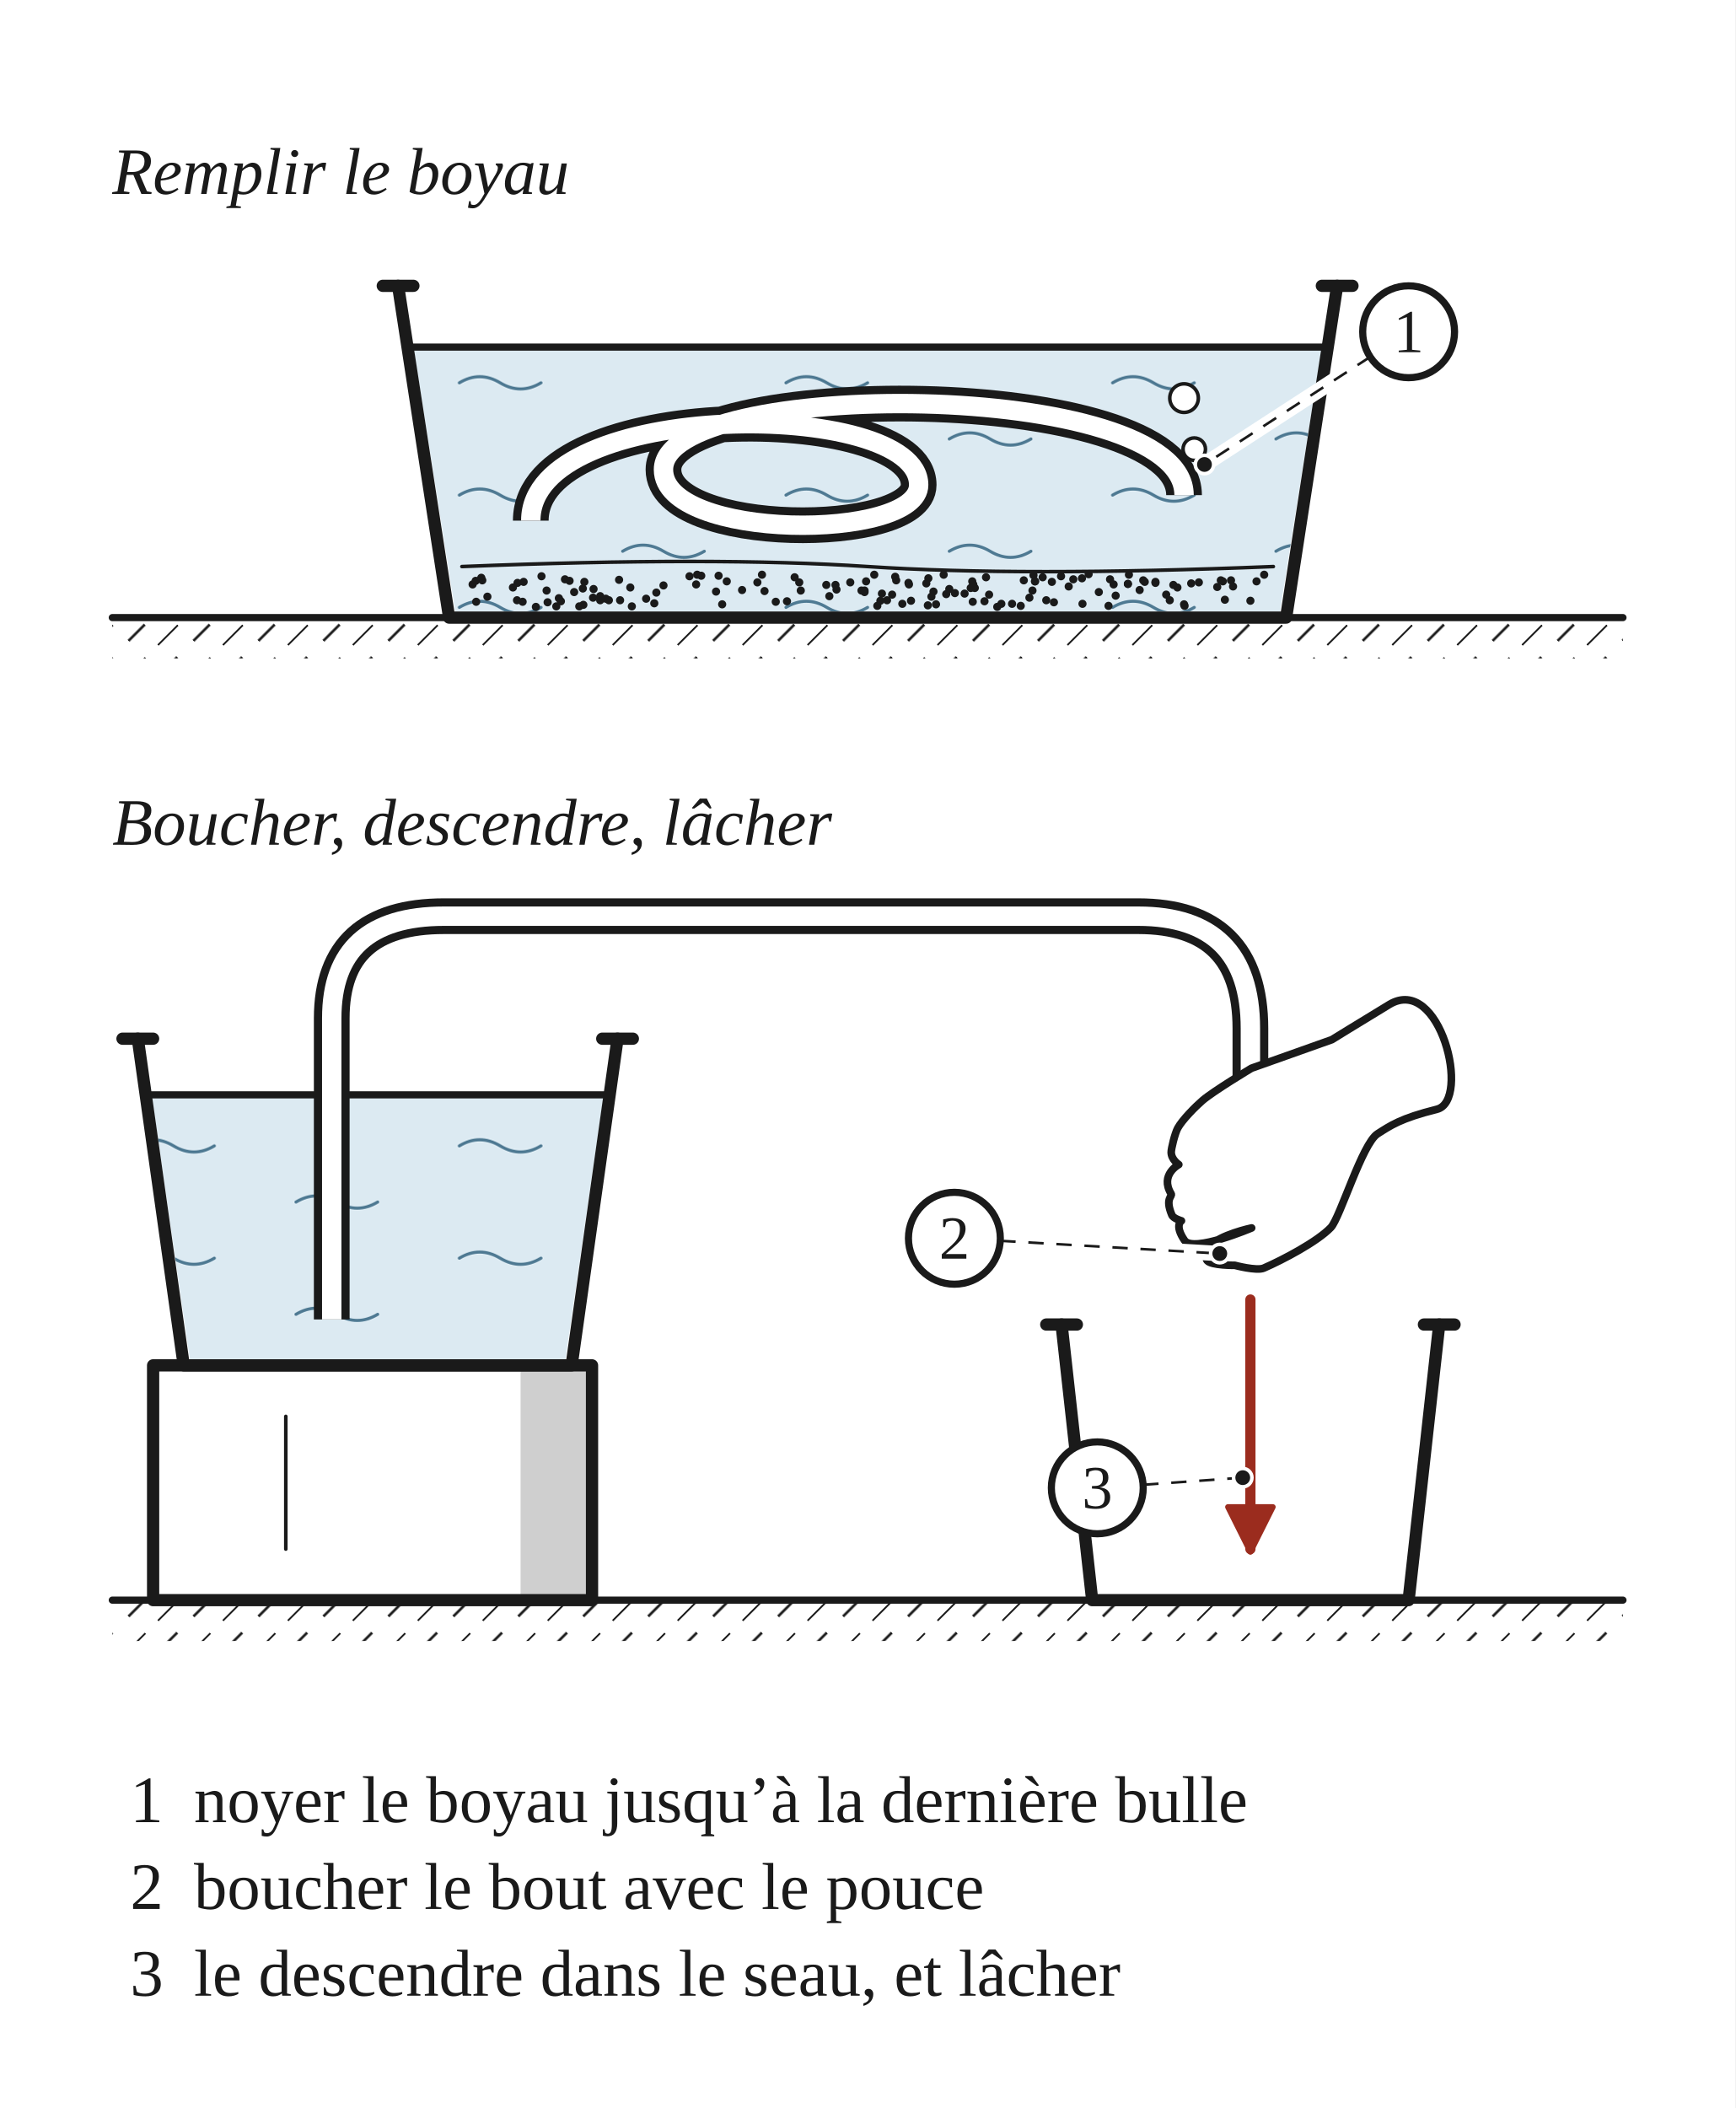
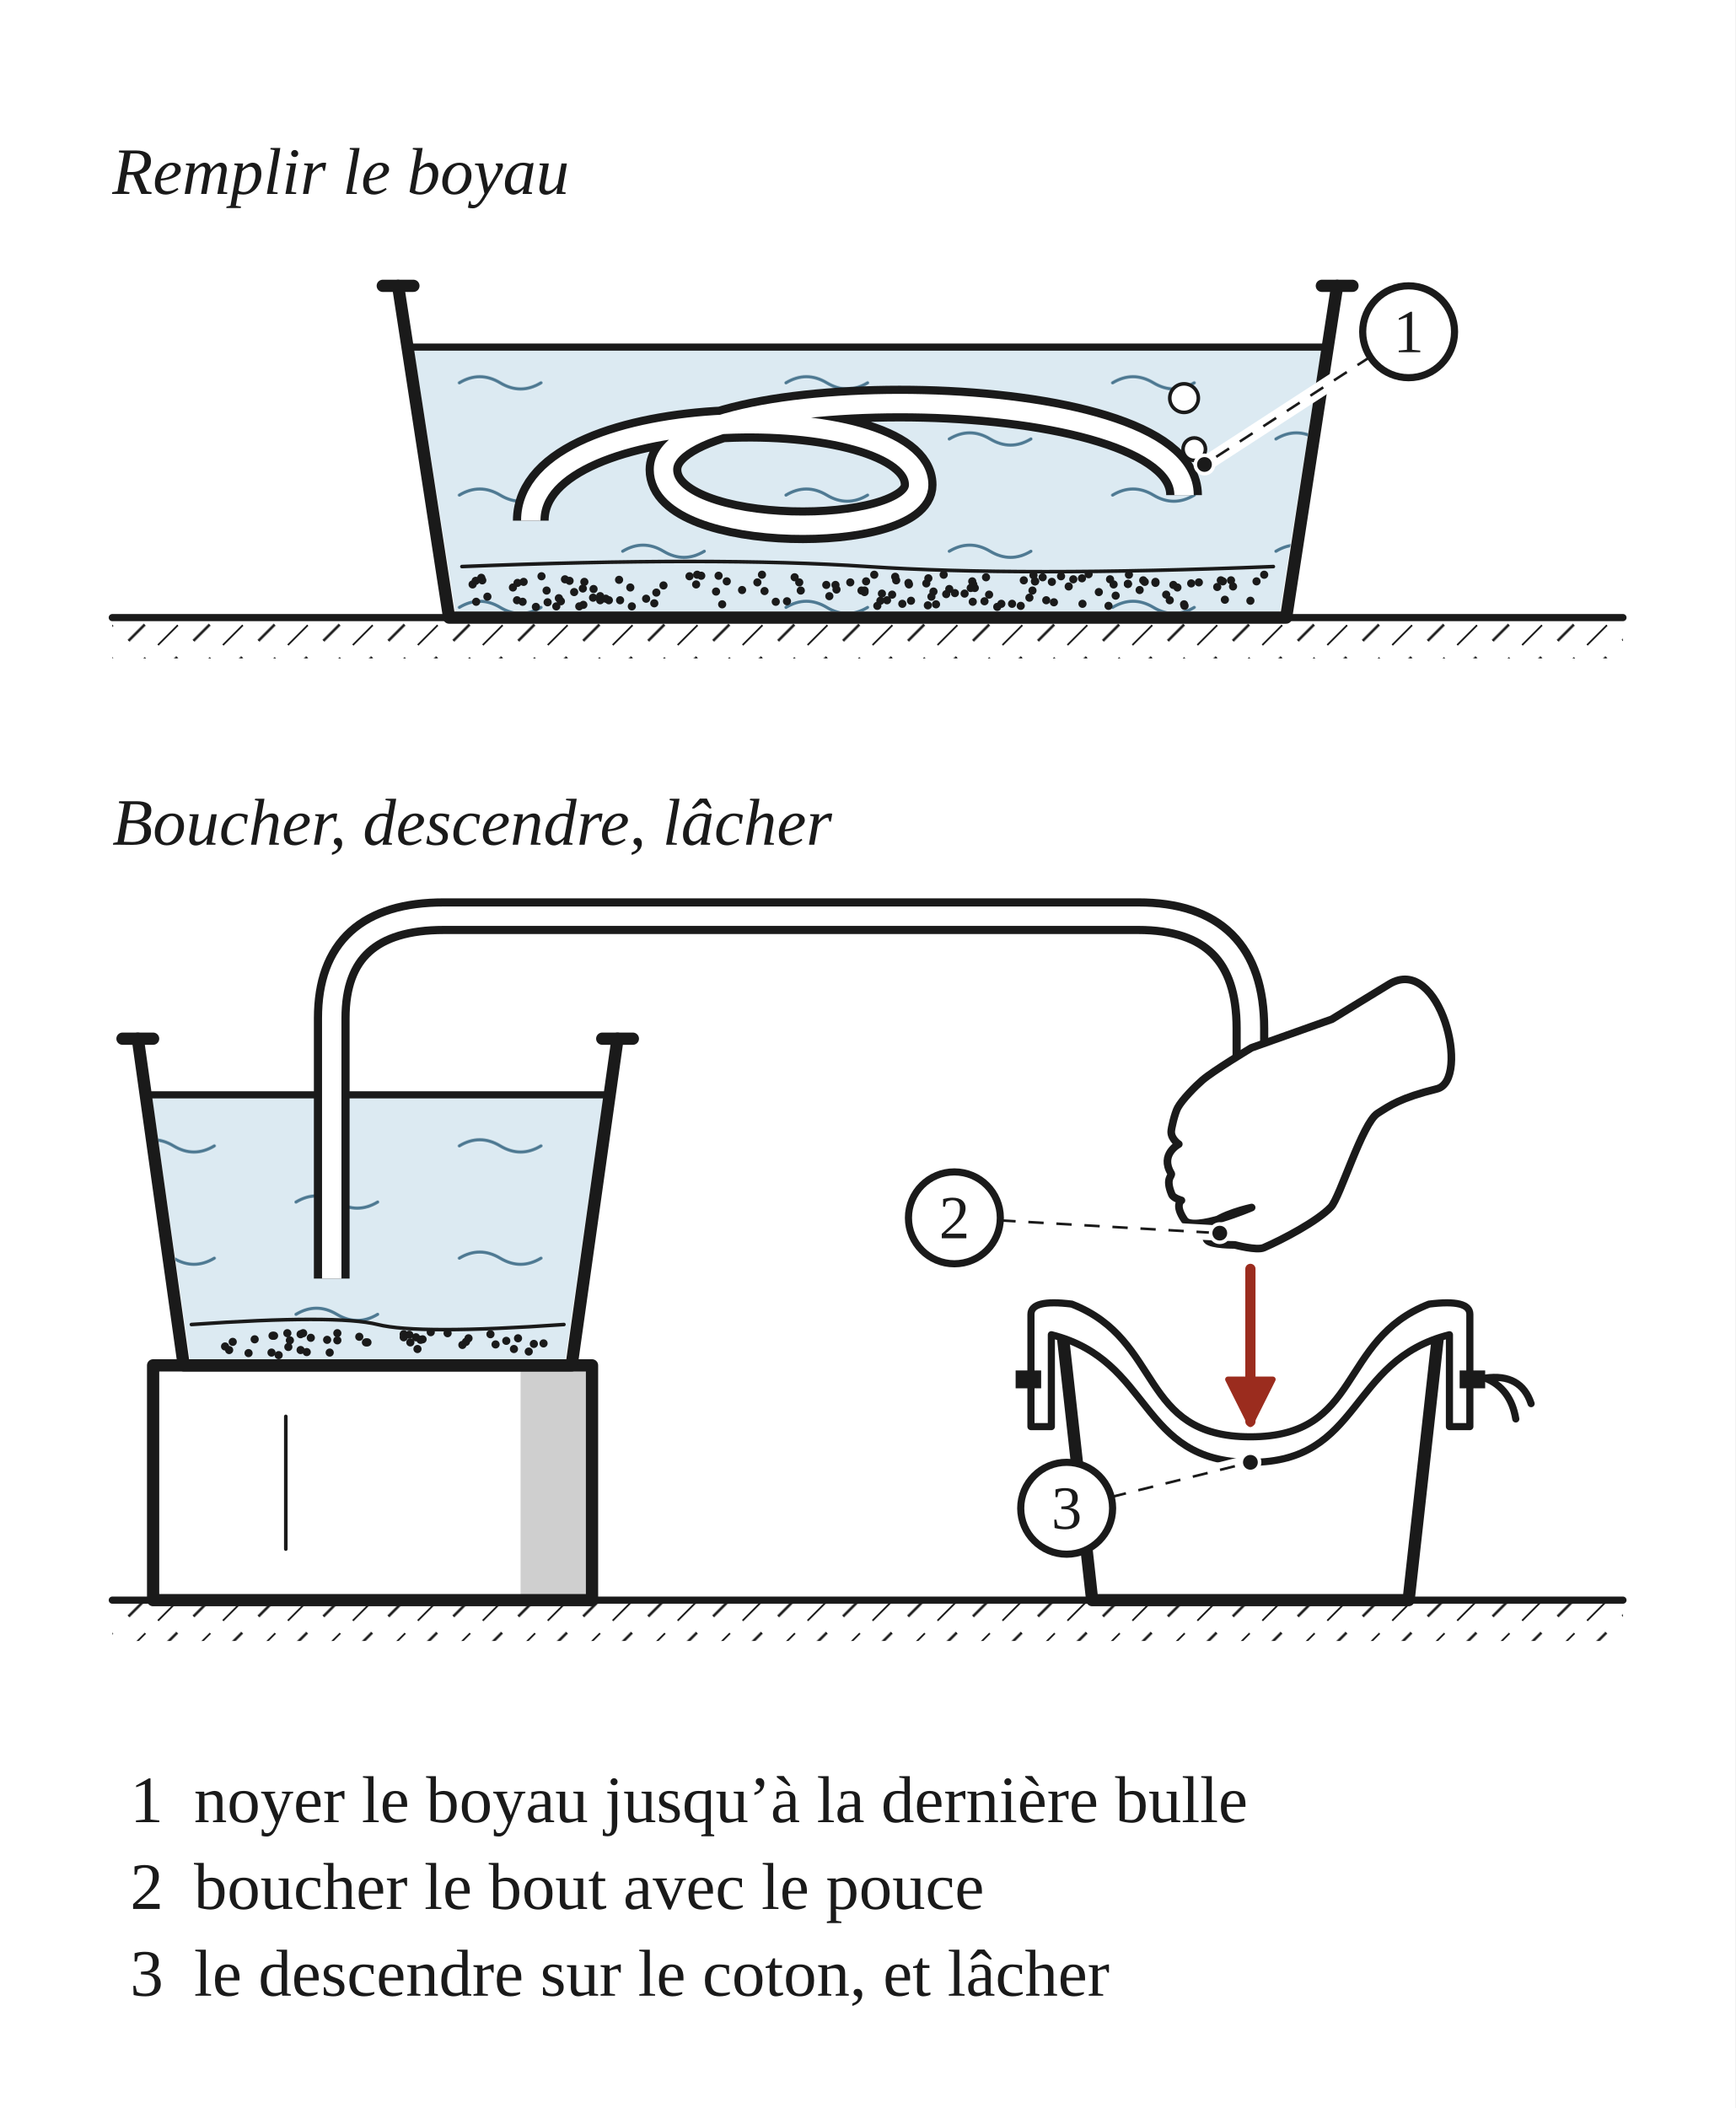
<svg xmlns="http://www.w3.org/2000/svg" width="340" height="413" viewBox="0 0 340 413" role="img">
  <defs>
    <pattern id="h-terre" width="9" height="9" patternUnits="userSpaceOnUse" patternTransform="rotate(45)">
      <line x1="0" y1="0" x2="0" y2="5.5" stroke="#1A1A1A" stroke-width="0.7" />
      <line x1="4.5" y1="4.5" x2="4.5" y2="9" stroke="#1A1A1A" stroke-width="0.5" />
    </pattern>
    <pattern id="h-eau" width="64" height="22" patternUnits="userSpaceOnUse">
      <rect width="64" height="22" fill="#DCEAF2" />
      <path d="M4 7 q4 -2.4 8 0 t8 0 M36 18 q4 -2.4 8 0 t8 0" fill="none" stroke="#4F7A93" stroke-width="0.6" stroke-linecap="round" />
    </pattern>
    <marker id="fl-r" viewBox="0 0 10 10" refX="8.5" refY="5" markerWidth="5.5" markerHeight="5.5" orient="auto-start-reverse">
      <path d="M1 1 L9 5 L1 9 Z" fill="#9B2C1E" stroke="#9B2C1E" stroke-width="1" stroke-linejoin="round" />
    </marker>
  </defs>
  <rect x="0" y="0" width="340" height="413" fill="#FFFFFF" />
  <text x="22" y="38" font-family="Georgia, 'Times New Roman', serif" font-size="13" font-style="italic" fill="#1A1A1A">Remplir le boyau</text>
  <g transform="translate(22 46)" data-vue="remplir">
    <rect x="0" y="75" width="296" height="8" fill="url(#h-terre)" stroke="none" />
    <line x1="0" y1="75" x2="296" y2="75" fill="none" stroke="#1A1A1A" stroke-width="1.4" stroke-linejoin="round" stroke-linecap="round" />
    <path d="M59 22 L237 22 L228.8 73.8 L67.2 73.8 Z" fill="url(#h-eau)" stroke="none" />
    <line x1="59" y1="22" x2="237" y2="22" fill="none" stroke="#1A1A1A" stroke-width="1.4" stroke-linejoin="round" stroke-linecap="round" />
    <circle cx="84.1" cy="66.9" r="0.8" fill="#1A1A1A" stroke="none" />
    <circle cx="168.7" cy="68.5" r="0.8" fill="#1A1A1A" stroke="none" />
    <circle cx="120.4" cy="67.9" r="0.8" fill="#1A1A1A" stroke="none" />
    <circle cx="149.9" cy="72.7" r="0.8" fill="#1A1A1A" stroke="none" />
    <circle cx="199.2" cy="66.6" r="0.8" fill="#1A1A1A" stroke="none" />
    <circle cx="180.8" cy="67.9" r="0.8" fill="#1A1A1A" stroke="none" />
    <circle cx="83" cy="72.9" r="0.8" fill="#1A1A1A" stroke="none" />
    <circle cx="201.3" cy="69.6" r="0.8" fill="#1A1A1A" stroke="none" />
    <circle cx="185.9" cy="66.9" r="0.8" fill="#1A1A1A" stroke="none" />
    <circle cx="140.5" cy="70.8" r="0.8" fill="#1A1A1A" stroke="none" />
    <circle cx="224.2" cy="67.9" r="0.8" fill="#1A1A1A" stroke="none" />
    <circle cx="202.3" cy="68" r="0.8" fill="#1A1A1A" stroke="none" />
    <circle cx="99.5" cy="71.6" r="0.8" fill="#1A1A1A" stroke="none" />
    <circle cx="94.2" cy="71.1" r="0.8" fill="#1A1A1A" stroke="none" />
    <circle cx="127.8" cy="69.8" r="0.8" fill="#1A1A1A" stroke="none" />
    <circle cx="218" cy="71.5" r="0.8" fill="#1A1A1A" stroke="none" />
    <circle cx="210" cy="72.4" r="0.8" fill="#1A1A1A" stroke="none" />
    <circle cx="170.9" cy="71.8" r="0.8" fill="#1A1A1A" stroke="none" />
    <circle cx="180.8" cy="67.9" r="0.8" fill="#1A1A1A" stroke="none" />
    <circle cx="118.3" cy="69.9" r="0.8" fill="#1A1A1A" stroke="none" />
    <circle cx="210.1" cy="72.7" r="0.8" fill="#1A1A1A" stroke="none" />
    <circle cx="196.6" cy="70.7" r="0.8" fill="#1A1A1A" stroke="none" />
    <circle cx="119.5" cy="72.4" r="0.8" fill="#1A1A1A" stroke="none" />
    <circle cx="101.5" cy="69.1" r="0.8" fill="#1A1A1A" stroke="none" />
    <circle cx="195.5" cy="67.5" r="0.8" fill="#1A1A1A" stroke="none" />
    <circle cx="176.3" cy="72.3" r="0.8" fill="#1A1A1A" stroke="none" />
    <circle cx="191.3" cy="66.5" r="0.8" fill="#1A1A1A" stroke="none" />
    <circle cx="160.9" cy="69.9" r="0.8" fill="#1A1A1A" stroke="none" />
    <circle cx="187.4" cy="68.9" r="0.8" fill="#1A1A1A" stroke="none" />
    <circle cx="115.4" cy="66.8" r="0.8" fill="#1A1A1A" stroke="none" />
    <circle cx="71.2" cy="67.8" r="0.8" fill="#1A1A1A" stroke="none" />
    <circle cx="171.2" cy="67.1" r="0.8" fill="#1A1A1A" stroke="none" />
    <circle cx="159.8" cy="72.6" r="0.8" fill="#1A1A1A" stroke="none" />
    <circle cx="178.6" cy="67.7" r="0.8" fill="#1A1A1A" stroke="none" />
    <circle cx="96.7" cy="71.3" r="0.8" fill="#1A1A1A" stroke="none" />
    <circle cx="156.1" cy="68.5" r="0.8" fill="#1A1A1A" stroke="none" />
    <circle cx="80.4" cy="71.9" r="0.8" fill="#1A1A1A" stroke="none" />
    <circle cx="184.5" cy="72" r="0.8" fill="#1A1A1A" stroke="none" />
    <circle cx="180.5" cy="66.7" r="0.8" fill="#1A1A1A" stroke="none" />
    <circle cx="95.6" cy="70.8" r="0.8" fill="#1A1A1A" stroke="none" />
    <circle cx="168.5" cy="67.9" r="0.8" fill="#1A1A1A" stroke="none" />
    <circle cx="134.6" cy="68.1" r="0.8" fill="#1A1A1A" stroke="none" />
    <circle cx="106.6" cy="70.1" r="0.8" fill="#1A1A1A" stroke="none" />
    <circle cx="225.7" cy="66.6" r="0.8" fill="#1A1A1A" stroke="none" />
    <circle cx="180.3" cy="69.7" r="0.8" fill="#1A1A1A" stroke="none" />
    <circle cx="87" cy="72.8" r="0.8" fill="#1A1A1A" stroke="none" />
    <circle cx="160.5" cy="70.9" r="0.8" fill="#1A1A1A" stroke="none" />
    <circle cx="223" cy="71.7" r="0.8" fill="#1A1A1A" stroke="none" />
    <circle cx="202" cy="67.7" r="0.8" fill="#1A1A1A" stroke="none" />
    <circle cx="79.3" cy="71.6" r="0.8" fill="#1A1A1A" stroke="none" />
    <circle cx="167" cy="70.3" r="0.8" fill="#1A1A1A" stroke="none" />
    <circle cx="179.7" cy="71.1" r="0.8" fill="#1A1A1A" stroke="none" />
    <circle cx="163.4" cy="70.4" r="0.8" fill="#1A1A1A" stroke="none" />
    <circle cx="104.6" cy="71.3" r="0.8" fill="#1A1A1A" stroke="none" />
    <circle cx="101.8" cy="72.8" r="0.8" fill="#1A1A1A" stroke="none" />
    <circle cx="182.3" cy="67.1" r="0.8" fill="#1A1A1A" stroke="none" />
    <circle cx="92.3" cy="72.5" r="0.8" fill="#1A1A1A" stroke="none" />
    <circle cx="94.3" cy="69.4" r="0.8" fill="#1A1A1A" stroke="none" />
    <circle cx="79.4" cy="68.2" r="0.8" fill="#1A1A1A" stroke="none" />
    <circle cx="71.3" cy="71.9" r="0.8" fill="#1A1A1A" stroke="none" />
    <circle cx="156" cy="68.2" r="0.8" fill="#1A1A1A" stroke="none" />
    <circle cx="161.4" cy="72.4" r="0.8" fill="#1A1A1A" stroke="none" />
    <circle cx="92.5" cy="68" r="0.8" fill="#1A1A1A" stroke="none" />
    <circle cx="153.4" cy="67" r="0.8" fill="#1A1A1A" stroke="none" />
    <circle cx="146.8" cy="69.7" r="0.8" fill="#1A1A1A" stroke="none" />
    <circle cx="164" cy="69.4" r="0.8" fill="#1A1A1A" stroke="none" />
    <circle cx="72.3" cy="67.2" r="0.8" fill="#1A1A1A" stroke="none" />
    <circle cx="168.2" cy="69.2" r="0.8" fill="#1A1A1A" stroke="none" />
    <circle cx="147.4" cy="69.7" r="0.8" fill="#1A1A1A" stroke="none" />
    <circle cx="87.9" cy="71.8" r="0.8" fill="#1A1A1A" stroke="none" />
    <circle cx="212.9" cy="68.1" r="0.8" fill="#1A1A1A" stroke="none" />
    <circle cx="193.3" cy="70" r="0.8" fill="#1A1A1A" stroke="none" />
    <circle cx="126.4" cy="68.1" r="0.8" fill="#1A1A1A" stroke="none" />
    <circle cx="141.9" cy="69.5" r="0.8" fill="#1A1A1A" stroke="none" />
    <circle cx="153.6" cy="67.7" r="0.8" fill="#1A1A1A" stroke="none" />
    <circle cx="88.7" cy="67.5" r="0.8" fill="#1A1A1A" stroke="none" />
    <circle cx="199" cy="68.4" r="0.8" fill="#1A1A1A" stroke="none" />
    <circle cx="183" cy="71.6" r="0.8" fill="#1A1A1A" stroke="none" />
    <circle cx="190" cy="67.3" r="0.8" fill="#1A1A1A" stroke="none" />
    <circle cx="168.6" cy="71.9" r="0.8" fill="#1A1A1A" stroke="none" />
    <circle cx="173.4" cy="72.9" r="0.8" fill="#1A1A1A" stroke="none" />
    <circle cx="87.5" cy="71.2" r="0.8" fill="#1A1A1A" stroke="none" />
    <circle cx="95.6" cy="71.6" r="0.8" fill="#1A1A1A" stroke="none" />
    <circle cx="196.2" cy="68.5" r="0.8" fill="#1A1A1A" stroke="none" />
    <circle cx="152.8" cy="70.5" r="0.8" fill="#1A1A1A" stroke="none" />
    <circle cx="174.2" cy="72.3" r="0.8" fill="#1A1A1A" stroke="none" />
    <circle cx="114.6" cy="66.6" r="0.8" fill="#1A1A1A" stroke="none" />
    <circle cx="85.3" cy="72" r="0.8" fill="#1A1A1A" stroke="none" />
    <circle cx="178" cy="72.7" r="0.8" fill="#1A1A1A" stroke="none" />
    <circle cx="99.3" cy="67.6" r="0.8" fill="#1A1A1A" stroke="none" />
    <circle cx="204.4" cy="68.2" r="0.8" fill="#1A1A1A" stroke="none" />
    <circle cx="89.6" cy="67.8" r="0.8" fill="#1A1A1A" stroke="none" />
    <circle cx="162.9" cy="66.6" r="0.8" fill="#1A1A1A" stroke="none" />
    <circle cx="211.4" cy="68.3" r="0.8" fill="#1A1A1A" stroke="none" />
    <circle cx="216.5" cy="69" r="0.8" fill="#1A1A1A" stroke="none" />
    <circle cx="80.6" cy="68" r="0.8" fill="#1A1A1A" stroke="none" />
    <circle cx="206.5" cy="70.5" r="0.8" fill="#1A1A1A" stroke="none" />
    <circle cx="92.2" cy="69.3" r="0.8" fill="#1A1A1A" stroke="none" />
    <circle cx="139.9" cy="68.6" r="0.8" fill="#1A1A1A" stroke="none" />
    <circle cx="132.2" cy="71.8" r="0.8" fill="#1A1A1A" stroke="none" />
    <circle cx="123.4" cy="69.6" r="0.8" fill="#1A1A1A" stroke="none" />
    <circle cx="130" cy="71.9" r="0.8" fill="#1A1A1A" stroke="none" />
    <circle cx="141.7" cy="68.6" r="0.8" fill="#1A1A1A" stroke="none" />
    <circle cx="204.4" cy="68" r="0.8" fill="#1A1A1A" stroke="none" />
    <circle cx="159.9" cy="67.3" r="0.8" fill="#1A1A1A" stroke="none" />
    <circle cx="199" cy="68.4" r="0.8" fill="#1A1A1A" stroke="none" />
    <circle cx="219.2" cy="67.7" r="0.8" fill="#1A1A1A" stroke="none" />
    <circle cx="127.3" cy="66.6" r="0.8" fill="#1A1A1A" stroke="none" />
    <circle cx="219.6" cy="68.9" r="0.8" fill="#1A1A1A" stroke="none" />
    <circle cx="171.8" cy="70.5" r="0.8" fill="#1A1A1A" stroke="none" />
    <circle cx="217.6" cy="67.9" r="0.8" fill="#1A1A1A" stroke="none" />
    <circle cx="208.7" cy="69.1" r="0.8" fill="#1A1A1A" stroke="none" />
    <circle cx="78.5" cy="69.1" r="0.8" fill="#1A1A1A" stroke="none" />
    <circle cx="118.8" cy="66.8" r="0.8" fill="#1A1A1A" stroke="none" />
    <circle cx="72.5" cy="67.7" r="0.8" fill="#1A1A1A" stroke="none" />
    <circle cx="151.8" cy="71.6" r="0.8" fill="#1A1A1A" stroke="none" />
    <circle cx="217.2" cy="67.7" r="0.8" fill="#1A1A1A" stroke="none" />
    <circle cx="195.2" cy="72.7" r="0.8" fill="#1A1A1A" stroke="none" />
    <circle cx="134.9" cy="69.7" r="0.8" fill="#1A1A1A" stroke="none" />
    <circle cx="207.2" cy="71.6" r="0.8" fill="#1A1A1A" stroke="none" />
    <circle cx="184.1" cy="68" r="0.8" fill="#1A1A1A" stroke="none" />
    <circle cx="97.3" cy="71.6" r="0.8" fill="#1A1A1A" stroke="none" />
    <circle cx="165.1" cy="70.2" r="0.8" fill="#1A1A1A" stroke="none" />
    <circle cx="85.1" cy="69.7" r="0.8" fill="#1A1A1A" stroke="none" />
    <circle cx="147.4" cy="70" r="0.8" fill="#1A1A1A" stroke="none" />
    <circle cx="108" cy="68.7" r="0.8" fill="#1A1A1A" stroke="none" />
    <circle cx="150.8" cy="70.3" r="0.8" fill="#1A1A1A" stroke="none" />
    <circle cx="154.8" cy="72.3" r="0.8" fill="#1A1A1A" stroke="none" />
    <circle cx="190.1" cy="72.3" r="0.8" fill="#1A1A1A" stroke="none" />
    <circle cx="73.5" cy="70.9" r="0.8" fill="#1A1A1A" stroke="none" />
    <circle cx="114.4" cy="68.5" r="0.8" fill="#1A1A1A" stroke="none" />
    <circle cx="149.3" cy="66.6" r="0.8" fill="#1A1A1A" stroke="none" />
    <circle cx="156.5" cy="71.7" r="0.8" fill="#1A1A1A" stroke="none" />
    <circle cx="147.7" cy="67.9" r="0.8" fill="#1A1A1A" stroke="none" />
    <circle cx="169" cy="69.2" r="0.8" fill="#1A1A1A" stroke="none" />
    <circle cx="70.6" cy="68.5" r="0.8" fill="#1A1A1A" stroke="none" />
    <circle cx="133.7" cy="67.1" r="0.8" fill="#1A1A1A" stroke="none" />
    <circle cx="144.6" cy="68.1" r="0.8" fill="#1A1A1A" stroke="none" />
    <circle cx="91.5" cy="72.8" r="0.8" fill="#1A1A1A" stroke="none" />
    <circle cx="188.3" cy="67.5" r="0.8" fill="#1A1A1A" stroke="none" />
    <circle cx="150.5" cy="71.7" r="0.8" fill="#1A1A1A" stroke="none" />
    <circle cx="90.5" cy="70" r="0.8" fill="#1A1A1A" stroke="none" />
    <circle cx="159.5" cy="68.3" r="0.8" fill="#1A1A1A" stroke="none" />
    <circle cx="207.9" cy="68.6" r="0.8" fill="#1A1A1A" stroke="none" />
    <circle cx="113.1" cy="66.9" r="0.8" fill="#1A1A1A" stroke="none" />
    <circle cx="106.2" cy="72.2" r="0.8" fill="#1A1A1A" stroke="none" />
    <path d="M68.5,65 Q118,63 148,65 T227.5,65" fill="none" stroke="#1A1A1A" stroke-width="0.7" stroke-linejoin="round" stroke-linecap="round" />
    <path d="M82,56 C82,32 158,32 158,49 C158,60 108,60 108,46 C108,28 210,28 210,51" fill="none" stroke="#1A1A1A" stroke-width="7" stroke-linecap="butt" stroke-linejoin="round" />
    <path d="M82,56 C82,32 158,32 158,49 C158,60 108,60 108,46 C108,28 210,28 210,51" fill="none" stroke="#FFFFFF" stroke-width="3.8" stroke-linecap="butt" stroke-linejoin="round" />
    <circle cx="212" cy="42" r="2.2" fill="#FFFFFF" stroke="#1A1A1A" stroke-width="0.7" stroke-linejoin="round" stroke-linecap="round" />
    <circle cx="210" cy="32" r="2.8" fill="#FFFFFF" stroke="#1A1A1A" stroke-width="0.7" stroke-linejoin="round" stroke-linecap="round" />
    <path d="M56 10 L66 75 L230 75 L240 10" fill="none" stroke="#1A1A1A" stroke-width="2.4" stroke-linejoin="round" stroke-linecap="round" />
    <line x1="53" y1="10" x2="59" y2="10" fill="none" stroke="#1A1A1A" stroke-width="2.4" stroke-linejoin="round" stroke-linecap="round" />
    <line x1="237" y1="10" x2="243" y2="10" fill="none" stroke="#1A1A1A" stroke-width="2.4" stroke-linejoin="round" stroke-linecap="round" />
  </g>
  <text x="22" y="165.5" font-family="Georgia, 'Times New Roman', serif" font-size="13" font-style="italic" fill="#1A1A1A">Boucher, descendre, lâcher</text>
  <g transform="translate(22 173.5)" data-vue="amorcer">
    <rect x="0" y="140" width="296" height="8" fill="url(#h-terre)" stroke="none" />
    <line x1="0" y1="140" x2="296" y2="140" fill="none" stroke="#1A1A1A" stroke-width="1.4" stroke-linejoin="round" stroke-linecap="round" />
    <rect x="8" y="94" width="86" height="46" fill="#FFFFFF" stroke="#1A1A1A" stroke-width="1.4" stroke-linejoin="round" stroke-linecap="round" />
    <rect x="80" y="94" width="14" height="46" fill="#CFCFCF" stroke="none" />
    <line x1="34" y1="104" x2="34" y2="130" fill="none" stroke="#1A1A1A" stroke-width="0.7" stroke-linejoin="round" stroke-linecap="round" />
    <rect x="8" y="94" width="86" height="46" fill="none" stroke="#1A1A1A" stroke-width="2.4" stroke-linejoin="round" stroke-linecap="round" />
    <path d="M7.7 41 L96.3 41 L88.8 92.8 L15.2 92.8 Z" fill="url(#h-eau)" stroke="none" />
    <line x1="7.7" y1="41" x2="96.3" y2="41" fill="none" stroke="#1A1A1A" stroke-width="1.4" stroke-linejoin="round" stroke-linecap="round" />
-     <path d="M43,85 L43,26 Q43,6 65,6 L201,6 Q223,6 223,28 L223,73.1" fill="none" stroke="#1A1A1A" stroke-width="7" stroke-linecap="butt" stroke-linejoin="round" />
-     <path d="M43,85 L43,26 Q43,6 65,6 L201,6 Q223,6 223,28 L223,73.1" fill="none" stroke="#FFFFFF" stroke-width="3.8" stroke-linecap="butt" stroke-linejoin="round" />
+     <circle cx="31.7" cy="88.2" r="0.8" fill="#1A1A1A" stroke="none" />
+     <circle cx="38.9" cy="88.6" r="0.8" fill="#1A1A1A" stroke="none" />
+     <circle cx="44.1" cy="89.1" r="0.8" fill="#1A1A1A" stroke="none" />
+     <circle cx="42.1" cy="89" r="0.8" fill="#1A1A1A" stroke="none" />
+     <circle cx="34.3" cy="87.7" r="0.8" fill="#1A1A1A" stroke="none" />
+     <circle cx="62.4" cy="87.5" r="0.8" fill="#1A1A1A" stroke="none" />
+     <circle cx="59.8" cy="90.8" r="0.8" fill="#1A1A1A" stroke="none" />
+     <circle cx="84.5" cy="89.7" r="0.8" fill="#1A1A1A" stroke="none" />
+     <circle cx="65.7" cy="87.7" r="0.8" fill="#1A1A1A" stroke="none" />
+     <circle cx="81.6" cy="91.3" r="0.8" fill="#1A1A1A" stroke="none" />
+     <circle cx="69.8" cy="88.7" r="0.8" fill="#1A1A1A" stroke="none" />
+     <circle cx="57.1" cy="87.9" r="0.8" fill="#1A1A1A" stroke="none" />
+     <circle cx="36.9" cy="87.9" r="0.8" fill="#1A1A1A" stroke="none" />
+     <circle cx="22.1" cy="90.3" r="0.8" fill="#1A1A1A" stroke="none" />
+     <circle cx="34.8" cy="89.1" r="0.8" fill="#1A1A1A" stroke="none" />
+     <circle cx="27.9" cy="88.9" r="0.8" fill="#1A1A1A" stroke="none" />
+     <circle cx="60.8" cy="88.9" r="0.8" fill="#1A1A1A" stroke="none" />
+     <circle cx="78.7" cy="90.8" r="0.8" fill="#1A1A1A" stroke="none" />
+     <circle cx="60.4" cy="89" r="0.8" fill="#1A1A1A" stroke="none" />
+     <circle cx="75.1" cy="89.9" r="0.8" fill="#1A1A1A" stroke="none" />
+     <circle cx="74.1" cy="87.9" r="0.8" fill="#1A1A1A" stroke="none" />
+     <circle cx="22.9" cy="91" r="0.8" fill="#1A1A1A" stroke="none" />
+     <circle cx="37.4" cy="87.7" r="0.8" fill="#1A1A1A" stroke="none" />
+     <circle cx="69.3" cy="89.4" r="0.8" fill="#1A1A1A" stroke="none" />
+     <circle cx="31.4" cy="88.2" r="0.8" fill="#1A1A1A" stroke="none" />
+     <circle cx="59.5" cy="88.5" r="0.8" fill="#1A1A1A" stroke="none" />
+     <circle cx="34.5" cy="90.4" r="0.8" fill="#1A1A1A" stroke="none" />
+     <circle cx="58.2" cy="88" r="0.8" fill="#1A1A1A" stroke="none" />
+     <circle cx="68.6" cy="90" r="0.8" fill="#1A1A1A" stroke="none" />
+     <circle cx="50" cy="89.5" r="0.8" fill="#1A1A1A" stroke="none" />
+     <circle cx="31.2" cy="91.5" r="0.8" fill="#1A1A1A" stroke="none" />
+     <circle cx="26.7" cy="91.6" r="0.8" fill="#1A1A1A" stroke="none" />
+     <circle cx="38.1" cy="91.4" r="0.8" fill="#1A1A1A" stroke="none" />
+     <circle cx="36.9" cy="91" r="0.8" fill="#1A1A1A" stroke="none" />
+     <circle cx="77.2" cy="89.2" r="0.8" fill="#1A1A1A" stroke="none" />
+     <circle cx="49.7" cy="89.5" r="0.8" fill="#1A1A1A" stroke="none" />
+     <circle cx="79.5" cy="88.7" r="0.8" fill="#1A1A1A" stroke="none" />
+     <circle cx="48.4" cy="88.4" r="0.8" fill="#1A1A1A" stroke="none" />
+     <circle cx="42.6" cy="91.5" r="0.8" fill="#1A1A1A" stroke="none" />
+     <circle cx="82.6" cy="89.8" r="0.8" fill="#1A1A1A" stroke="none" />
+     <circle cx="44.1" cy="87.7" r="0.8" fill="#1A1A1A" stroke="none" />
+     <circle cx="23.6" cy="89.4" r="0.8" fill="#1A1A1A" stroke="none" />
+     <circle cx="58.4" cy="89.5" r="0.8" fill="#1A1A1A" stroke="none" />
+     <circle cx="57.1" cy="88.5" r="0.8" fill="#1A1A1A" stroke="none" />
+     <circle cx="32.6" cy="92" r="0.8" fill="#1A1A1A" stroke="none" />
+     <path d="M15.5,86 Q44,84 52,86 T88.5,86" fill="none" stroke="#1A1A1A" stroke-width="0.7" stroke-linejoin="round" stroke-linecap="round" />
+     <path d="M43,77 L43,26 Q43,6 65,6 L201,6 Q223,6 223,28 L223,69.1" fill="none" stroke="#1A1A1A" stroke-width="7" stroke-linecap="butt" stroke-linejoin="round" />
+     <path d="M43,77 L43,26 Q43,6 65,6 L201,6 Q223,6 223,28 L223,69.1" fill="none" stroke="#FFFFFF" stroke-width="3.8" stroke-linecap="butt" stroke-linejoin="round" />
    <path d="M5 30 L14 94 L90 94 L99 30" fill="none" stroke="#1A1A1A" stroke-width="2.4" stroke-linejoin="round" stroke-linecap="round" />
    <line x1="2" y1="30" x2="8" y2="30" fill="none" stroke="#1A1A1A" stroke-width="2.4" stroke-linejoin="round" stroke-linecap="round" />
    <line x1="96" y1="30" x2="102" y2="30" fill="none" stroke="#1A1A1A" stroke-width="2.4" stroke-linejoin="round" stroke-linecap="round" />
    <path d="M186 86 L192 140 L254 140 L260 86" fill="none" stroke="#1A1A1A" stroke-width="2.4" stroke-linejoin="round" stroke-linecap="round" />
    <line x1="183" y1="86" x2="189" y2="86" fill="none" stroke="#1A1A1A" stroke-width="2.4" stroke-linejoin="round" stroke-linecap="round" />
    <line x1="257" y1="86" x2="263" y2="86" fill="none" stroke="#1A1A1A" stroke-width="2.4" stroke-linejoin="round" stroke-linecap="round" />
-     <g data-main="1-01" transform="translate(223 54) rotate(164) scale(0.137822 0.137822) translate(-442.4 -436.5)">
+     <path d="M180,106 L180,84 Q180,81 188,82 C206,89 201,108 223,108 C245,108 240,89 258,82 Q266,81 266,84 L266,106 L262,106 L262,88 C242,93 245,113 223,113 C201,113 204,93 184,88 L184,106 Z" fill="#FFFFFF" stroke="#1A1A1A" stroke-width="1.4" stroke-linejoin="round" stroke-linecap="round" />
+     <rect x="177" y="95" width="5" height="3.5" fill="#1A1A1A" stroke="none" />
+     <rect x="264" y="95" width="5" height="3.5" fill="#1A1A1A" stroke="none" />
+     <path d="M269,96.5 q5,2 6,8 M269,96.5 q7,-1 9,5" fill="none" stroke="#1A1A1A" stroke-width="1.4" stroke-linejoin="round" stroke-linecap="round" />
+     <g data-main="1-01" transform="translate(223 50) rotate(164) scale(0.137822 0.137822) translate(-442.4 -436.5)">
      <path fill="#FFFFFF" stroke="#1A1A1A" stroke-width="10.884" stroke-linejoin="round" fill-rule="nonzero" d="M167.234 434.336 C220.764 436.242 237.327 430.145 257.927 424.085 C282.614 416.823 342.156 323.882 358.401 314.376 C382.458 300.297 436.55 289.028 465.992 285.158 C476.918 283.722 504.602 300.361 504.602 300.361 C504.602 300.361 536.57 309.034 540.467 317.577 C542.533 322.102 536.618 333.04 532.478 335.799 C513.848 348.212 466.887 344.79 466.887 344.79 C466.887 344.79 556.595 333.506 563.439 354.033 C571.769 379.011 560.025 382.038 560.025 382.038 C560.025 382.038 570.175 388.235 570.837 393.792 C573.957 419.993 562.299 418.513 563.537 423.046 C571.876 453.57 541.588 459.949 541.588 459.949 C541.588 459.949 549.946 469.484 547.149 479.686 C545.87 484.348 534.968 503.799 528.731 510.148 C519.523 519.519 496.176 532.617 484.249 538.123 C465.288 546.876 404.533 563.09 404.533 563.09 L283.438 570.622 C283.438 570.622 243.54 581.874 191.436 596.078 C109.66 618.37 116.863 432.542 167.234 434.336 Z" />
    </g>
-     <path d="M223,81.1 L223,130" fill="none" stroke="#9B2C1E" stroke-width="2" stroke-linejoin="round" stroke-linecap="round" marker-end="url(#fl-r)" />
+     <path d="M223,75.1 L223,105" fill="none" stroke="#9B2C1E" stroke-width="2" stroke-linejoin="round" stroke-linecap="round" marker-end="url(#fl-r)" />
  </g>
  <line x1="268.5" y1="69.9" x2="236" y2="91" fill="none" stroke="#FFFFFF" stroke-width="3" stroke-linecap="round" />
  <line x1="268.5" y1="69.9" x2="236" y2="91" fill="none" stroke="#1A1A1A" stroke-width="0.5" stroke-dasharray="3 2.5" />
  <circle cx="236" cy="91" r="1.8" fill="#1A1A1A" stroke="#FFFFFF" stroke-width="0.7" />
  <circle cx="276" cy="65" r="9" fill="#FFFFFF" stroke="#1A1A1A" stroke-width="1.4" data-vue="remplir" />
  <text x="276" y="69" text-anchor="middle" font-family="Georgia, 'Times New Roman', serif" font-size="12" fill="#1A1A1A">1</text>
-   <line x1="196" y1="243.1" x2="239" y2="245.6" fill="none" stroke="#FFFFFF" stroke-width="3" stroke-linecap="round" />
-   <line x1="196" y1="243.1" x2="239" y2="245.6" fill="none" stroke="#1A1A1A" stroke-width="0.5" stroke-dasharray="3 2.5" />
-   <circle cx="239" cy="245.6" r="1.8" fill="#1A1A1A" stroke="#FFFFFF" stroke-width="0.7" />
-   <circle cx="187" cy="242.6" r="9" fill="#FFFFFF" stroke="#1A1A1A" stroke-width="1.4" data-vue="amorcer" />
-   <text x="187" y="246.6" text-anchor="middle" font-family="Georgia, 'Times New Roman', serif" font-size="12" fill="#1A1A1A">2</text>
-   <line x1="224" y1="290.9" x2="243.5" y2="289.5" fill="none" stroke="#FFFFFF" stroke-width="3" stroke-linecap="round" />
-   <line x1="224" y1="290.9" x2="243.5" y2="289.5" fill="none" stroke="#1A1A1A" stroke-width="0.5" stroke-dasharray="3 2.5" />
-   <circle cx="243.5" cy="289.5" r="1.8" fill="#1A1A1A" stroke="#FFFFFF" stroke-width="0.7" />
-   <circle cx="215" cy="291.5" r="9" fill="#FFFFFF" stroke="#1A1A1A" stroke-width="1.4" data-vue="amorcer" />
-   <text x="215" y="295.5" text-anchor="middle" font-family="Georgia, 'Times New Roman', serif" font-size="12" fill="#1A1A1A">3</text>
+   <line x1="196" y1="239.1" x2="239" y2="241.6" fill="none" stroke="#FFFFFF" stroke-width="3" stroke-linecap="round" />
+   <line x1="196" y1="239.1" x2="239" y2="241.6" fill="none" stroke="#1A1A1A" stroke-width="0.5" stroke-dasharray="3 2.5" />
+   <circle cx="239" cy="241.6" r="1.8" fill="#1A1A1A" stroke="#FFFFFF" stroke-width="0.7" />
+   <circle cx="187" cy="238.6" r="9" fill="#FFFFFF" stroke="#1A1A1A" stroke-width="1.4" data-vue="amorcer" />
+   <text x="187" y="242.6" text-anchor="middle" font-family="Georgia, 'Times New Roman', serif" font-size="12" fill="#1A1A1A">2</text>
+   <line x1="217.7" y1="293.3" x2="245" y2="286.5" fill="none" stroke="#FFFFFF" stroke-width="3" stroke-linecap="round" />
+   <line x1="217.7" y1="293.3" x2="245" y2="286.5" fill="none" stroke="#1A1A1A" stroke-width="0.5" stroke-dasharray="3 2.5" />
+   <circle cx="245" cy="286.5" r="1.8" fill="#1A1A1A" stroke="#FFFFFF" stroke-width="0.7" />
+   <circle cx="209" cy="295.5" r="9" fill="#FFFFFF" stroke="#1A1A1A" stroke-width="1.4" data-vue="amorcer" />
+   <text x="209" y="299.5" text-anchor="middle" font-family="Georgia, 'Times New Roman', serif" font-size="12" fill="#1A1A1A">3</text>
  <text x="32" y="357" text-anchor="end" font-family="Georgia, 'Times New Roman', serif" font-size="13" fill="#1A1A1A">1</text>
  <text x="38" y="357" font-family="Georgia, 'Times New Roman', serif" font-size="13" fill="#1A1A1A">noyer le boyau jusqu’à la dernière bulle</text>
  <text x="32" y="374" text-anchor="end" font-family="Georgia, 'Times New Roman', serif" font-size="13" fill="#1A1A1A">2</text>
  <text x="38" y="374" font-family="Georgia, 'Times New Roman', serif" font-size="13" fill="#1A1A1A">boucher le bout avec le pouce</text>
  <text x="32" y="391" text-anchor="end" font-family="Georgia, 'Times New Roman', serif" font-size="13" fill="#1A1A1A">3</text>
-   <text x="38" y="391" font-family="Georgia, 'Times New Roman', serif" font-size="13" fill="#1A1A1A">le descendre dans le seau, et lâcher</text>
+   <text x="38" y="391" font-family="Georgia, 'Times New Roman', serif" font-size="13" fill="#1A1A1A">le descendre sur le coton, et lâcher</text>
</svg>
